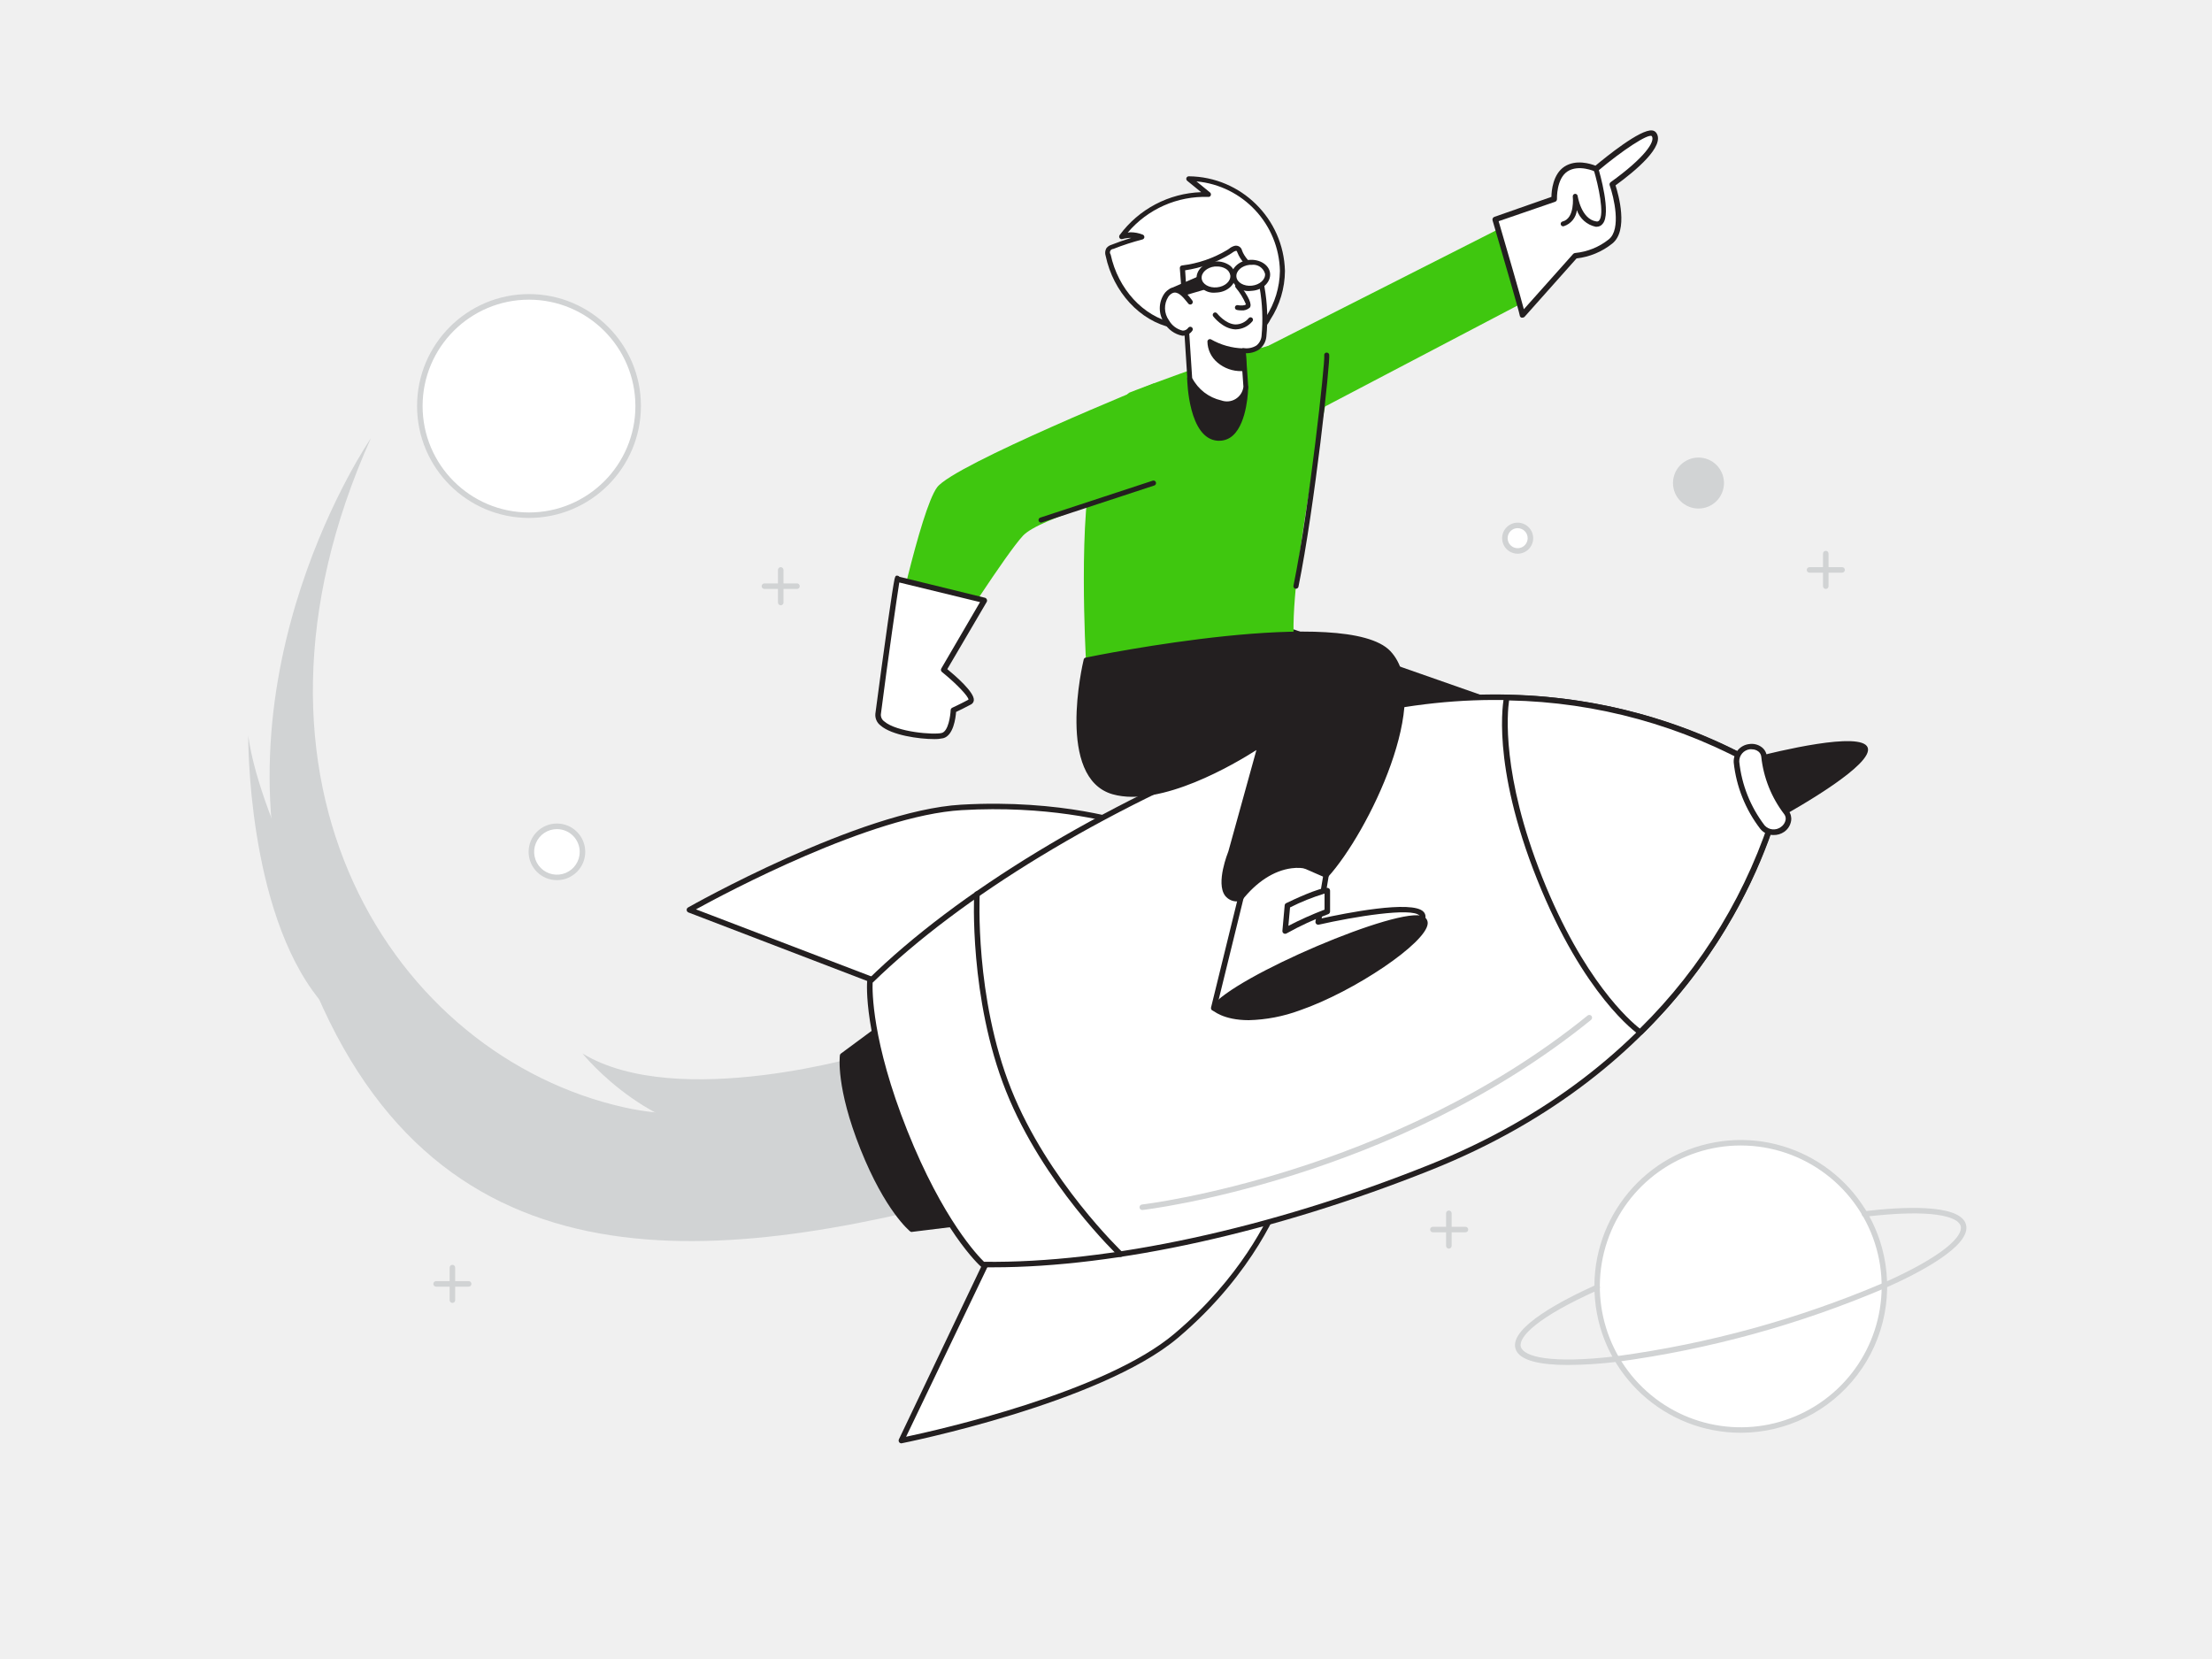
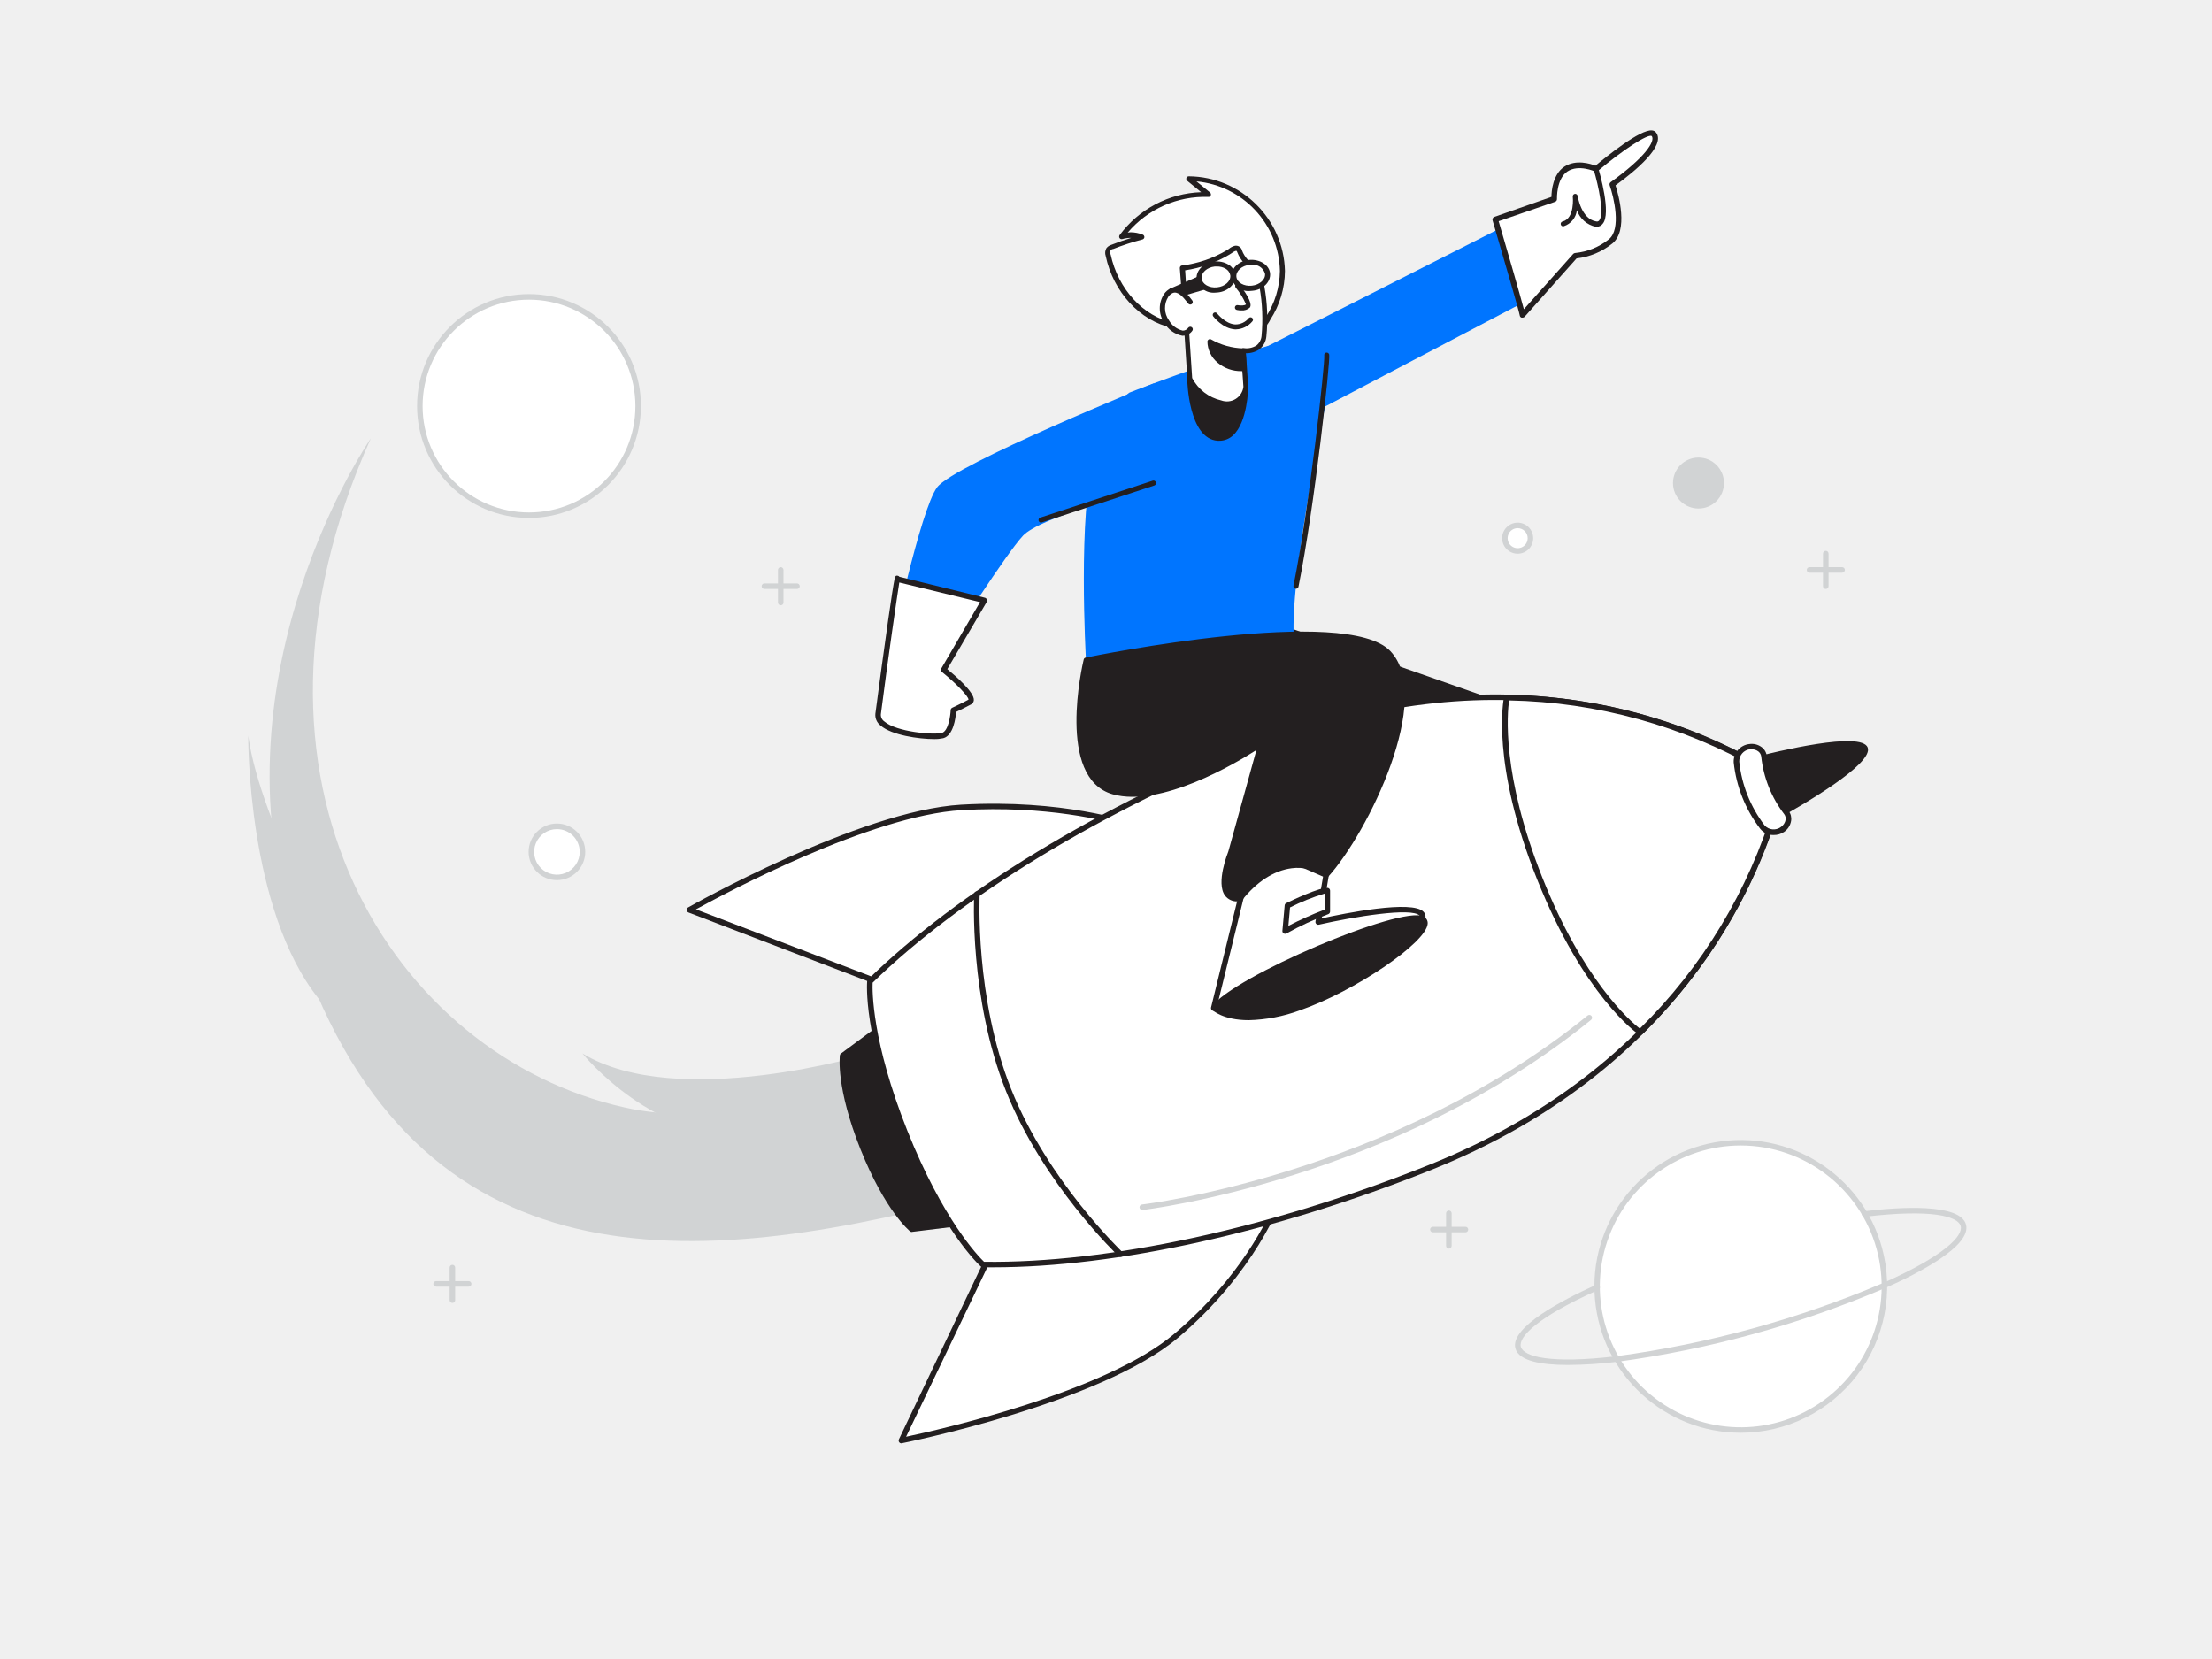
<svg xmlns="http://www.w3.org/2000/svg" viewBox="0 0 400 300" data-imageid="princess-d" imageName="Rocket Boy" class="illustrations_image" style="width: 241px;">
  <g id="_319_rocket_boy_flatline" data-name="#319_rocket_boy_flatline">
    <circle cx="95.67" cy="73.42" r="19.74" fill="#fff" />
    <path d="M95.67,93.66A20.24,20.24,0,1,1,115.9,73.42,20.26,20.26,0,0,1,95.67,93.66Zm0-39.47A19.24,19.24,0,1,0,114.9,73.42,19.26,19.26,0,0,0,95.67,54.19Z" fill="#d1d3d4" />
    <polygon points="233.91 114.28 299.32 137.19 264.97 146 224.73 126.11 233.91 114.28" fill="#231f20" />
    <path d="M265,146.44a.41.41,0,0,1-.19,0l-40.24-19.89a.45.45,0,0,1-.24-.3.45.45,0,0,1,.08-.37L233.56,114a.46.46,0,0,1,.5-.15l65.41,22.91a.44.44,0,0,1,.29.44.43.43,0,0,1-.33.4l-34.35,8.82ZM225.41,126,265,145.53l32.78-8.41L234.07,114.8Z" fill="#231f20" />
    <path d="M157.28,190.5s-34.68,10.51-51.95,0c0,0,13.2,16.48,31.16,14.64S157.28,190.5,157.28,190.5Z" fill="#d1d3d4" />
    <path d="M169.37,181.39S142.94,207,112.93,200.26c-41.67-9.3-73.77-58.85-45.87-121,0,0-29,42.12-14,89.1,20.56,64.31,70.22,61.65,120.78,48.52" fill="#d1d3d4" />
-     <path d="M241.23,65.69s-7.55,34.37-7.32,48.59c0,.7,2.25,2.45,2.3,3,1.09,12.69-39.84,2-39.84,2s-1.52-26.91,1.53-36.54S204.22,71,204.22,71s27.38-10.76,32.19-9.25S241.23,65.69,241.23,65.69Z" fill="#3fc70f" class="target-color" />
-     <polygon points="226.54 80.36 278.61 53.05 274.46 39.67 218.78 67.89 226.54 80.36" fill="#3fc70f" class="target-color" />
+     <path d="M241.23,65.69s-7.55,34.37-7.32,48.59c0,.7,2.25,2.45,2.3,3,1.09,12.69-39.84,2-39.84,2s-1.52-26.91,1.53-36.54S204.22,71,204.22,71s27.38-10.76,32.19-9.25S241.23,65.69,241.23,65.69Z" fill="#0075ff" class="target-color" />
+     <polygon points="226.54 80.36 278.61 53.05 274.46 39.67 218.78 67.89 226.54 80.36" fill="#0075ff" class="target-color" />
    <path d="M152.33,190.89s-.77,5.57,3.69,16.76,8.85,14.69,8.85,14.69l15.86-2-15.55-39Z" fill="#231f20" />
    <path d="M164.87,222.78a.44.44,0,0,1-.27-.09c-.18-.15-4.54-3.71-9-14.88s-3.75-16.75-3.72-17a.43.43,0,0,1,.18-.29l12.85-9.5a.43.43,0,0,1,.38-.07.42.42,0,0,1,.29.26l15.55,39a.45.45,0,0,1,0,.39.44.44,0,0,1-.32.21l-15.86,1.95Zm-12.12-31.65c-.08,1-.25,6.52,3.68,16.35s7.82,13.71,8.58,14.4l15.1-1.85L165,182.08Z" fill="#231f20" />
    <path d="M231.26,216.88s-4.42,12.73-18.56,24.67-49.75,19-49.75,19l19.52-40.81Z" fill="#fff" />
    <path d="M163,261a.49.49,0,0,1-.39-.19.51.51,0,0,1-.06-.53L182,219.48a.5.5,0,0,1,.42-.28l48.79-2.82a.48.48,0,0,1,.43.2.51.51,0,0,1,.08.46c-.05.13-4.63,13-18.72,24.89s-49.61,19-50,19.07Zm19.85-40.83-19,39.64c5.83-1.24,36-8,48.54-18.65,12-10.12,17-20.92,18.13-23.75Z" fill="#231f20" />
    <path d="M204.26,149.17s-11.94-4.24-30.42-3.17-49.17,18.52-49.17,18.52l42.25,16.18Z" fill="#fff" />
    <path d="M166.92,181.2a.58.58,0,0,1-.18,0L124.49,165a.52.52,0,0,1-.32-.43.5.5,0,0,1,.25-.47c.31-.18,31-17.53,49.39-18.59s30.5,3.15,30.61,3.19a.5.5,0,0,1,.16.86l-37.34,31.53A.55.55,0,0,1,166.92,181.2Zm-41.07-16.76,41,15.68,36.42-30.75c-3-.91-14-3.77-29.37-2.87C157.5,147.45,131.12,161.54,125.85,164.44Z" fill="#231f20" />
    <path d="M157.31,177.47c15.53-15.22,40.58-30.89,70.63-42.88,45.54-18.16,79.27-2.49,90.44,4.11a6.38,6.38,0,0,1,2.89,7.24c-3.56,12.48-17.26,47.05-62.8,65.21-30.05,12-59,17.86-80.74,17.5,0,0-7-6.19-14.13-24S157.31,177.47,157.31,177.47Z" fill="#fff" />
    <path d="M179.6,229.17l-1.88,0a.5.5,0,0,1-.33-.12c-.29-.26-7.18-6.48-14.25-24.22s-6.36-27-6.33-27.39a.51.51,0,0,1,.15-.31c16.12-15.8,41.92-31.47,70.8-43,45.21-18,78.61-3.11,90.88,4.14a6.88,6.88,0,0,1,3.11,7.8c-3.91,13.71-17.88,47.52-63.09,65.55C230.58,222.82,201.91,229.17,179.6,229.17Zm-1.67-1c22.38.3,51.69-6,80.36-17.47,44.8-17.87,58.63-51.33,62.5-64.89a5.89,5.89,0,0,0-2.66-6.67c-12.14-7.17-45.21-21.94-90-4.07-28.67,11.43-54.29,27-70.33,42.63-.06,1.37-.18,10.58,6.27,26.75S176.94,227.2,177.93,228.16Z" fill="#231f20" />
    <path d="M321.27,145.94a95.68,95.68,0,0,1-24.68,40.7s-9.71-6.64-18.15-27.82-6-32.67-6-32.67a95.5,95.5,0,0,1,45.91,12.55A6.38,6.38,0,0,1,321.27,145.94Z" fill="#fff" />
    <path d="M296.59,187.14a.51.51,0,0,1-.28-.09c-.4-.28-9.93-7-18.34-28s-6.09-32.49-6-33a.51.51,0,0,1,.49-.4h0a95.64,95.64,0,0,1,46.16,12.62,6.88,6.88,0,0,1,3.11,7.8h0A95.68,95.68,0,0,1,297,187,.51.51,0,0,1,296.59,187.14Zm-23.7-60.48c-.32,2.21-1.4,13.39,6,32s15.89,26,17.65,27.34a94.71,94.71,0,0,0,24.24-40.18h0a5.89,5.89,0,0,0-2.66-6.67A94.53,94.53,0,0,0,272.89,126.66Z" fill="#231f20" />
    <path d="M164.26,175.33a.52.52,0,0,1-.38-.17.49.49,0,0,1,.06-.7A358,358,0,0,1,199.24,149a.51.51,0,0,1,.69.16.49.49,0,0,1-.16.68,360.94,360.94,0,0,0-35.19,25.36A.49.49,0,0,1,164.26,175.33Z" fill="#fff" />
    <path d="M202.62,227.29a.5.5,0,0,1-.34-.13c-.14-.13-13.65-13-20.36-29.84s-5.77-35.48-5.76-35.66a.49.49,0,0,1,.53-.48.51.51,0,0,1,.47.53c0,.18-.93,18.63,5.69,35.24s20,29.35,20.12,29.48a.5.5,0,0,1,0,.71A.51.51,0,0,1,202.62,227.29Z" fill="#231f20" />
    <path d="M317,137.46s19.22-5,20.36-2.14-16.24,12.46-16.24,12.46" fill="#231f20" />
    <path d="M321.12,148.22a.44.44,0,0,1-.21-.82c8.2-4.54,16.67-10.38,16-11.92s-10.78.05-19.84,2.41a.44.44,0,1,1-.22-.86c4.6-1.19,19.69-4.85,20.88-1.87s-12.28,10.71-16.44,13A.54.54,0,0,1,321.12,148.22Z" fill="#231f20" />
    <path d="M318.71,149.59a23.16,23.16,0,0,1-4.7-11.78,2.69,2.69,0,0,1,2.36-2.78h0a2.17,2.17,0,0,1,2.62,1.73A20.08,20.08,0,0,0,323,146.92a2.16,2.16,0,0,1-.7,3.06h0A2.68,2.68,0,0,1,318.71,149.59Z" fill="#fff" />
    <path d="M320.7,151a3,3,0,0,1-2.39-1.12,23.83,23.83,0,0,1-4.8-12,3.17,3.17,0,0,1,2.8-3.33,3,3,0,0,1,2.27.57,2.33,2.33,0,0,1,.91,1.61,19.66,19.66,0,0,0,3.95,9.91,2.32,2.32,0,0,1,.45,1.79,3,3,0,0,1-1.26,2A3.26,3.26,0,0,1,320.7,151Zm-3.93-15.51-.33,0a2.19,2.19,0,0,0-1.93,2.24,22.94,22.94,0,0,0,4.59,11.53h0a2.19,2.19,0,0,0,2.94.29,2,2,0,0,0,.86-1.31,1.34,1.34,0,0,0-.25-1,20.71,20.71,0,0,1-4.16-10.42,1.38,1.38,0,0,0-.52-.93A1.93,1.93,0,0,0,316.77,135.5Z" fill="#231f20" />
    <path d="M206.59,218.81a.5.5,0,0,1-.06-1c.45-.05,45.05-5.4,80.56-34.17a.5.5,0,0,1,.7.07.52.52,0,0,1-.07.71c-35.74,29-80.62,34.33-81.07,34.38Z" fill="#d1d3d4" />
    <path d="M227.32,59.48a3.84,3.84,0,0,0,2-1.95A16,16,0,0,0,231.9,49,17.07,17.07,0,0,0,215,32.27l3.54,2.88a18.53,18.53,0,0,0-15.68,7.57,5.61,5.61,0,0,1,3.64.17,47.33,47.33,0,0,0-5.33,1.73,1.35,1.35,0,0,0-.7.46,1.37,1.37,0,0,0-.06,1c1.28,5.95,5.74,11.44,11.69,12.7,1,.21,2,.3,3.07.43,2.27.29,4.51.77,6.8.89a15.08,15.08,0,0,0,4.29-.31A8.89,8.89,0,0,0,227.32,59.48Z" fill="#fff" />
    <path d="M223,60.61l-1.12,0a43.46,43.46,0,0,1-4.46-.55c-.79-.12-1.58-.24-2.37-.34l-.74-.09c-.78-.1-1.58-.19-2.37-.36-5.79-1.22-10.62-6.46-12-13a1.72,1.72,0,0,1,.12-1.37,1.74,1.74,0,0,1,.91-.63c1.18-.47,2.38-.88,3.59-1.25a5.1,5.1,0,0,0-1.6.21.46.46,0,0,1-.5-.17.48.48,0,0,1,0-.54,19.11,19.11,0,0,1,14.75-7.77l-2.53-2.06a.47.47,0,0,1-.14-.51.47.47,0,0,1,.44-.3A17.56,17.56,0,0,1,232.36,49a16.36,16.36,0,0,1-2.65,8.81,4.28,4.28,0,0,1-2.22,2.14h0a6.82,6.82,0,0,1-1.14.35A14.35,14.35,0,0,1,223,60.61ZM204.42,42a6.1,6.1,0,0,1,2.23.43.48.48,0,0,1,.29.46.47.47,0,0,1-.34.41,44.72,44.72,0,0,0-5.29,1.72.62.62,0,0,0-.47,1c1.34,6.24,5.89,11.2,11.33,12.35.75.16,1.53.25,2.28.34l.76.09c.79.1,1.59.23,2.39.35a42.39,42.39,0,0,0,4.37.54,14,14,0,0,0,4.16-.31,6.35,6.35,0,0,0,1-.31h0a3.35,3.35,0,0,0,1.78-1.75A15.63,15.63,0,0,0,231.45,49,16.62,16.62,0,0,0,216.36,32.8l2.45,2a.47.47,0,0,1,.14.52.42.42,0,0,1-.45.29,18.26,18.26,0,0,0-14.57,6.45Zm22.9,17.45h0Z" fill="#231f20" />
    <path d="M215.13,68.46s.18,10.46,5.1,10.79,5-9.25,5-9.25" fill="#231f20" />
    <path d="M220.47,79.7h-.27c-5.27-.35-5.51-10.78-5.52-11.22a.45.45,0,1,1,.89,0c0,.1.23,10.05,4.69,10.35a2.67,2.67,0,0,0,2.12-.76c2.34-2.16,2.45-8,2.45-8.06a.46.46,0,0,1,.44-.43.44.44,0,0,1,.44.44c0,.26-.11,6.28-2.73,8.7A3.62,3.62,0,0,1,220.47,79.7Z" fill="#231f20" />
    <path d="M224.81,63.4l.46,6.6s-.43,3.72-4.52,2.85a8.3,8.3,0,0,1-5.62-4.39s-1-15.8-1.37-20a21.11,21.11,0,0,0,8.31-2.83,5.45,5.45,0,0,1,1.23-.71c.82-.12.72.34,1.08,1a6.49,6.49,0,0,0,3,2.88.91.91,0,0,1,.42.29.78.78,0,0,1,.1.36c.42,3.77,1.19,7.52.65,11.31C228.11,64,224.81,63.4,224.81,63.4Z" fill="#fff" />
    <path d="M221.92,73.44a5.65,5.65,0,0,1-1.26-.14,8.68,8.68,0,0,1-5.95-4.65.47.47,0,0,1,0-.16c0-.16-1-15.84-1.36-20a.48.48,0,0,1,.11-.34.42.42,0,0,1,.31-.15,20.63,20.63,0,0,0,8.12-2.78l.34-.22a2.67,2.67,0,0,1,1-.54,1.12,1.12,0,0,1,1.38.86,2.78,2.78,0,0,0,.18.42,5.9,5.9,0,0,0,2.78,2.67,1.31,1.31,0,0,1,.62.47,1.23,1.23,0,0,1,.16.55c.09.81.2,1.62.3,2.42a32.59,32.59,0,0,1,.35,9,3.33,3.33,0,0,1-1.29,2.34,4.16,4.16,0,0,1-2.41.68l.42,6.06a4.2,4.2,0,0,1-1.58,2.82A3.71,3.71,0,0,1,221.92,73.44Zm-6.34-5.09a7.91,7.91,0,0,0,5.27,4.06,3,3,0,0,0,4-2.47l-.46-6.5a.46.46,0,0,1,.14-.37.47.47,0,0,1,.39-.12,3.39,3.39,0,0,0,2.28-.47,2.49,2.49,0,0,0,.93-1.73,32.88,32.88,0,0,0-.35-8.75c-.11-.81-.21-1.62-.3-2.44,0,0,0-.14,0-.17l-.21-.11A6.86,6.86,0,0,1,224,46.19a5.19,5.19,0,0,1-.23-.51,1.87,1.87,0,0,0-.13-.3h0a1.18,1.18,0,0,0-.25,0,2.63,2.63,0,0,0-.66.39c-.16.1-.3.21-.42.27a21.93,21.93,0,0,1-8,2.84C214.61,53.42,215.5,67.11,215.58,68.35Z" fill="#231f20" />
    <path d="M225,66.65a6.37,6.37,0,0,1-4.5-1.39,4.63,4.63,0,0,1-1.7-3.49,12.8,12.8,0,0,0,6,1.63Z" fill="#231f20" />
    <path d="M224.5,67.11a6.5,6.5,0,0,1-4.32-1.53,5.06,5.06,0,0,1-1.84-3.84.47.47,0,0,1,.24-.36.44.44,0,0,1,.43,0A12.38,12.38,0,0,0,224.79,63a.46.46,0,0,1,.46.42l.17,3.24a.43.43,0,0,1-.39.46A3.08,3.08,0,0,1,224.5,67.11Zm-5.2-4.58a4.7,4.7,0,0,0,1.47,2.4,5.67,5.67,0,0,0,3.75,1.29l-.13-2.37A12.85,12.85,0,0,1,219.3,62.53Z" fill="#231f20" />
    <path d="M223.8,51.69s2.32,3,1.85,3.62-1.9.31-1.9.31" fill="#fff" />
    <path d="M224.48,56.13a3.78,3.78,0,0,1-.81-.08.44.44,0,1,1,.16-.87c.49.1,1.28.1,1.48-.15A11.85,11.85,0,0,0,223.45,52a.44.44,0,0,1,.08-.62.44.44,0,0,1,.62.09c1.68,2.19,2.3,3.59,1.85,4.16A2,2,0,0,1,224.48,56.13Z" fill="#231f20" />
    <path d="M223.51,59.56h-.18c-2.21-.12-3.87-2.26-3.94-2.35a.44.44,0,1,1,.7-.54s1.49,1.91,3.28,2a3.09,3.09,0,0,0,2.46-1.17.45.45,0,0,1,.62,0,.44.44,0,0,1,0,.63A4,4,0,0,1,223.51,59.56Z" fill="#231f20" />
    <path d="M226.79,152.55l-7.31,29.74s36.41-12.19,37.72-16.17-18.83.6-18.83.6l1.43-8.5Z" fill="#fff" />
    <path d="M219.48,182.79a.5.5,0,0,1-.48-.62l7.3-29.74a.5.5,0,0,1,.69-.34l13,5.67a.52.52,0,0,1,.3.54L239,166.07c4-.88,16.42-3.4,18.43-1.18a1.29,1.29,0,0,1,.25,1.38c-1.35,4.11-34.28,15.24-38,16.49A.41.41,0,0,1,219.48,182.79Zm7.65-29.54-6.94,28.27c14-4.73,35.65-12.89,36.54-15.56.07-.24,0-.33-.05-.4-1.37-1.51-11.89.21-18.2,1.65a.5.5,0,0,1-.45-.13.5.5,0,0,1-.15-.45l1.37-8.11Z" fill="#231f20" />
    <path d="M196.37,119.29s-5.05,21,4.92,23.85,26.65-8.55,26.65-8.55l-5.4,19.51s-3.62,8.81,1.63,8.42c4.73-6.13,11.19-7.75,15.63-4.3,6.95-7.71,19.15-31.93,11.27-40.24S196.37,119.29,196.37,119.29Z" fill="#231f20" />
    <path d="M223.84,163a2.69,2.69,0,0,1-2.32-1.05c-1.69-2.32.52-7.75.61-8l5.07-18.32c-3.77,2.41-17.27,10.46-26,8-10.26-2.93-5.44-23.51-5.23-24.38a.44.44,0,0,1,.34-.33c1.93-.4,47.16-9.58,55.11-1.18s-4,32.81-11.26,40.83a.44.44,0,0,1-.6.06,8,8,0,0,0-6-1.62c-3.2.41-6.38,2.48-9,5.84a.42.42,0,0,1-.31.17Zm4.1-28.82a.43.43,0,0,1,.26.09.43.43,0,0,1,.17.47L223,154.22c-.6,1.49-1.89,5.58-.72,7.19a1.87,1.87,0,0,0,1.7.68c2.72-3.45,6.06-5.58,9.44-6a8.84,8.84,0,0,1,6.36,1.54c6.9-7.93,18.45-31.48,11-39.34s-50.13.61-54,1.39c-.54,2.45-4.18,20.52,4.67,23,9.64,2.75,26.12-8.38,26.28-8.49A.46.46,0,0,1,227.94,134.15Z" fill="#231f20" />
    <path d="M219.48,182.29s4,3.92,15.4,0,25.8-14.43,22.32-16.17S223.34,176.8,219.48,182.29Z" fill="#231f20" />
    <path d="M225.81,184.48c-4.63,0-6.52-1.77-6.63-1.88a.44.44,0,0,1-.06-.57c3.8-5.39,34.21-18.35,38.28-16.31a1.32,1.32,0,0,1,.77,1.31c-.24,3.46-13.21,12.25-23.14,15.68A28.68,28.68,0,0,1,225.81,184.48Zm-5.7-2.27c1.13.75,5.4,2.84,14.63-.34,10-3.45,22.36-12.08,22.55-14.9a.44.44,0,0,0-.29-.46C254,165,224.86,176.64,220.11,182.21Zm-.63.08h0Z" fill="#231f20" />
    <path d="M240,164.83a54.23,54.23,0,0,0-7.63,3.53l.41-4.6s5.91-2.87,7.22-2.7Z" fill="#fff" />
    <path d="M232.39,168.86a.47.47,0,0,1-.25-.07.49.49,0,0,1-.24-.48l.41-4.59a.48.48,0,0,1,.27-.4c1-.49,6.13-2.92,7.51-2.76a.49.49,0,0,1,.43.5v3.77a.51.51,0,0,1-.32.47,54.1,54.1,0,0,0-7.53,3.48A.54.54,0,0,1,232.39,168.86Zm.89-4.77-.3,3.33a63.15,63.15,0,0,1,6.54-2.93v-2.9A38.77,38.77,0,0,0,233.28,164.09Zm6.74.74h0Z" fill="#231f20" />
-     <path d="M208.63,69.34S172.52,84,169.46,88.12s-8.31,29.1-8.31,29.1l10.91-1.57s9.87-15.5,12.93-18.78S205.34,89,205.34,89Z" fill="#3fc70f" class="target-color" />
+     <path d="M208.63,69.34S172.52,84,169.46,88.12s-8.31,29.1-8.31,29.1l10.91-1.57s9.87-15.5,12.93-18.78S205.34,89,205.34,89Z" fill="#0075ff" class="target-color" />
    <path d="M178,108.58l-7.34,12.56s6.24,5,4.72,5.82-3,1.47-3,1.47-.16,4.11-2,4.6-12.11-.42-11.65-3.94c1.6-12.14,3.59-25.95,3.46-24.37Z" fill="#fff" />
    <path d="M168.94,133.65c-2.75,0-7.69-.69-9.7-2.45a2.38,2.38,0,0,1-.94-2.18c.67-5.15,1.5-11.19,2.26-16.56.67-4.69,1-6.77,1.19-7.68a.4.4,0,0,1,0-.11.15.15,0,0,0,0,.07c.17-.68.3-.67.54-.64a.49.49,0,0,1,.36.2l15.45,3.79a.52.52,0,0,1,.34.29.51.51,0,0,1,0,.45L171.3,121c1.5,1.23,4.93,4.2,4.8,5.63a.94.94,0,0,1-.5.75c-1.12.6-2.21,1.13-2.71,1.36-.08,1.07-.47,4.25-2.31,4.75A7.09,7.09,0,0,1,168.94,133.65Zm-6.32-28.32c-.42,2.63-2,13.44-3.33,23.82a1.45,1.45,0,0,0,.61,1.3c2.22,1.94,9,2.47,10.41,2.09,1.19-.32,1.56-3.16,1.6-4.13a.5.5,0,0,1,.29-.43s1.44-.66,2.93-1.46c.06-.53-2.17-2.89-4.79-5a.49.49,0,0,1-.12-.64l7-12Z" fill="#231f20" />
    <path d="M275.31,56.94c0-.5-4.93-17.27-4.93-17.27l10.67-3.74s-.16-3.94,2.13-5.42,5.42,0,5.42,0,9.35-7.87,10.5-6.23-2.3,5.25-7.55,9c0,0,2.79,7.88-.33,10.34a11.94,11.94,0,0,1-6.37,2.57Z" fill="#fff" />
    <path d="M275.31,57.44a.57.57,0,0,1-.18,0,.49.49,0,0,1-.32-.44c-.11-.7-3-10.63-4.91-17.16a.52.52,0,0,1,.32-.62l10.33-3.62c0-1.07.27-4.13,2.36-5.48s4.72-.51,5.6-.16c1.79-1.49,8.13-6.66,10.26-6.37a1.05,1.05,0,0,1,.74.43c1.66,2.37-3.76,6.88-7.37,9.5.52,1.63,2.39,8.18-.61,10.54a12.61,12.61,0,0,1-6.44,2.67l-9.41,10.57A.5.5,0,0,1,275.31,57.44Zm.5-.5h0ZM271,40c1.53,5.24,3.82,13.09,4.56,15.92l8.92-10a.53.53,0,0,1,.35-.17,11.53,11.53,0,0,0,6.08-2.46c2.33-1.84.91-7.68.17-9.78a.5.5,0,0,1,.18-.57c6.1-4.38,8.12-7.35,7.43-8.34-.71-.43-5.26,2.54-9.77,6.34a.49.49,0,0,1-.53.06s-2.91-1.33-4.94,0-1.9,4.94-1.9,5a.5.5,0,0,1-.34.49Z" fill="#231f20" />
    <path d="M234.35,106.46h-.09a.46.46,0,0,1-.36-.54c2.93-14.42,5.71-40.35,5.57-41.61a.44.44,0,0,1,.32-.54.47.47,0,0,1,.57.34c.25.93-2.63,27.56-5.56,42A.47.47,0,0,1,234.35,106.46Z" fill="#231f20" />
    <path d="M188.24,94.5a.46.46,0,0,1-.15-.89l20.39-6.7a.46.46,0,0,1,.29.87l-20.39,6.7A.36.36,0,0,1,188.24,94.5Z" fill="#231f20" />
    <path d="M288.79,41a1.18,1.18,0,0,1-.26,0A4.61,4.61,0,0,1,285.15,38a3.44,3.44,0,0,1-2.35,2.9.44.44,0,1,1-.22-.85c2.23-.58,1.84-4.47,1.83-4.51a.45.45,0,0,1,.39-.49.46.46,0,0,1,.49.38s.62,4.2,3.37,4.61a.5.5,0,0,0,.51-.16c1-1.1-.1-6.27-1-9.26a.44.44,0,0,1,.29-.55.44.44,0,0,1,.55.3c.25.84,2.4,8.26.81,10.09A1.33,1.33,0,0,1,288.79,41Z" fill="#231f20" />
    <path d="M63.28,177.39c-1.5-3-16.14-28.19-18.39-44.33,0,0-.26,31.45,12.82,47.64S63.28,177.39,63.28,177.39Z" fill="#d1d3d4" />
    <polygon points="216.84 50.42 211.8 52.59 211.8 53.69 218.61 51.69 216.84 50.42" fill="#231f20" />
    <path d="M211.8,54.13a.44.44,0,0,1-.27-.09.43.43,0,0,1-.17-.35v-1.1a.44.44,0,0,1,.26-.41l5-2.17a.44.44,0,0,1,.43.05l1.77,1.28a.44.44,0,0,1,.17.43.43.43,0,0,1-.31.35l-6.81,2Zm.44-1.25v.22l5.38-1.58-.83-.6Z" fill="#231f20" />
    <path d="M215.19,54.61c-.76-.94-2-2.66-3.39-2a2.35,2.35,0,0,0-.94.8,4.22,4.22,0,0,0,.08,4.76c.75,1.28,3,3.14,4.3,1.39" fill="#fff" />
    <path d="M213.91,60.71h-.13a4.84,4.84,0,0,1-3.24-2.32,4.68,4.68,0,0,1,0-5.28,2.81,2.81,0,0,1,1.12-.94c1.64-.73,3,.93,3.75,1.92l.18.23a.47.47,0,0,1-.06.65.46.46,0,0,1-.65-.07l-.19-.24c-.88-1.11-1.75-2.06-2.66-1.66a2,2,0,0,0-.76.66,3.79,3.79,0,0,0,.11,4.26,3.87,3.87,0,0,0,2.5,1.87,1.2,1.2,0,0,0,1-.53.46.46,0,0,1,.64-.08.45.45,0,0,1,.08.64A2.09,2.09,0,0,1,213.91,60.71Z" fill="#231f20" />
    <ellipse cx="219.89" cy="50.1" rx="3.06" ry="2.35" transform="translate(-4.07 23.54) rotate(-6.07)" fill="#fff" />
    <path d="M219.72,52.92a3.13,3.13,0,0,1-3.33-2.45c-.17-1.54,1.27-3,3.2-3.17a4.08,4.08,0,0,1,2.51.52,2.53,2.53,0,0,1,1.28,1.9c.17,1.54-1.27,3-3.2,3.17A3.55,3.55,0,0,1,219.72,52.92Zm.34-4.73-.38,0c-1.42.15-2.49,1.12-2.38,2.16s1.35,1.76,2.79,1.61,2.5-1.12,2.39-2.16h0a1.7,1.7,0,0,0-.86-1.22A3,3,0,0,0,220.06,48.19Z" fill="#231f20" />
    <ellipse cx="226.15" cy="49.8" rx="3.06" ry="2.35" transform="translate(-4 24.2) rotate(-6.07)" fill="#fff" />
    <path d="M226,52.62a3.13,3.13,0,0,1-3.33-2.45c-.16-1.54,1.28-3,3.2-3.17s3.64.88,3.8,2.42h0c.16,1.54-1.27,3-3.2,3.16Zm.35-4.73-.38,0c-1.43.15-2.5,1.12-2.39,2.16s1.37,1.76,2.79,1.61,2.5-1.12,2.39-2.16A2.22,2.22,0,0,0,226.33,47.89Z" fill="#231f20" />
    <circle cx="100.72" cy="154.05" r="4.61" fill="#fff" />
    <path d="M100.72,159.16a5.12,5.12,0,1,1,5.11-5.12A5.12,5.12,0,0,1,100.72,159.16Zm0-9.23a4.12,4.12,0,1,0,4.11,4.11A4.12,4.12,0,0,0,100.72,149.93Z" fill="#d1d3d4" />
    <circle cx="274.45" cy="97.32" r="2.31" fill="#fff" />
    <path d="M274.45,100.13a2.81,2.81,0,1,1,2.8-2.81A2.81,2.81,0,0,1,274.45,100.13Zm0-4.62a1.81,1.81,0,1,0,1.8,1.81A1.81,1.81,0,0,0,274.45,95.51Z" fill="#d1d3d4" />
    <circle cx="307.14" cy="87.35" r="4.61" fill="#d1d3d4" />
    <circle cx="314.78" cy="232.62" r="25.97" fill="#fff" />
    <path d="M314.79,259.09a26.47,26.47,0,1,1,25.52-33.5h0a26.48,26.48,0,0,1-25.52,33.5Zm0-51.95a25.48,25.48,0,1,0,24.56,18.72h0A25.52,25.52,0,0,0,314.78,207.14Z" fill="#d1d3d4" />
    <path d="M283.51,246.83c-4.64,0-8.84-.67-9.48-3C273,240,282.71,235,288.62,232.34a.5.5,0,0,1,.4.92c-11.08,4.93-14.51,8.55-14,10.3s5.29,3.12,17.32,1.68A187,187,0,0,0,340.55,232c11.07-4.91,14.5-8.54,14-10.3s-5.28-3.11-17.32-1.67a.5.5,0,0,1-.12-1c6.42-.77,17.34-1.47,18.4,2.4s-8.67,8.86-14.57,11.47a187.23,187.23,0,0,1-48.53,13.36A77.33,77.33,0,0,1,283.51,246.83Z" fill="#d1d3d4" />
    <path d="M262,225.79a.5.5,0,0,1-.5-.5V219.4a.5.5,0,0,1,.5-.5.5.5,0,0,1,.5.5v5.89A.5.5,0,0,1,262,225.79Z" fill="#d1d3d4" />
    <path d="M265,222.84h-5.89a.5.5,0,0,1-.5-.5.51.51,0,0,1,.5-.5H265a.5.5,0,0,1,.5.5A.5.5,0,0,1,265,222.84Z" fill="#d1d3d4" />
    <path d="M330.16,106.5a.5.5,0,0,1-.5-.5v-5.89a.5.5,0,0,1,.5-.5.5.5,0,0,1,.5.5V106A.5.5,0,0,1,330.16,106.5Z" fill="#d1d3d4" />
    <path d="M333.11,103.56h-5.89a.5.5,0,0,1-.5-.5.5.5,0,0,1,.5-.5h5.89a.5.5,0,0,1,.5.5A.51.51,0,0,1,333.11,103.56Z" fill="#d1d3d4" />
    <path d="M81.81,235.61a.5.5,0,0,1-.5-.5v-5.89a.5.5,0,0,1,.5-.5.5.5,0,0,1,.5.5v5.89A.5.5,0,0,1,81.81,235.61Z" fill="#d1d3d4" />
    <path d="M84.75,232.67H78.86a.51.51,0,0,1-.5-.5.5.5,0,0,1,.5-.5h5.89a.5.5,0,0,1,.5.5A.5.5,0,0,1,84.75,232.67Z" fill="#d1d3d4" />
    <path d="M141.18,109.45a.5.5,0,0,1-.5-.5v-5.89a.5.5,0,0,1,1,0V109A.5.5,0,0,1,141.18,109.45Z" fill="#d1d3d4" />
    <path d="M144.12,106.5h-5.89a.5.5,0,0,1,0-1h5.89a.5.5,0,0,1,0,1Z" fill="#d1d3d4" />
  </g>
</svg>
